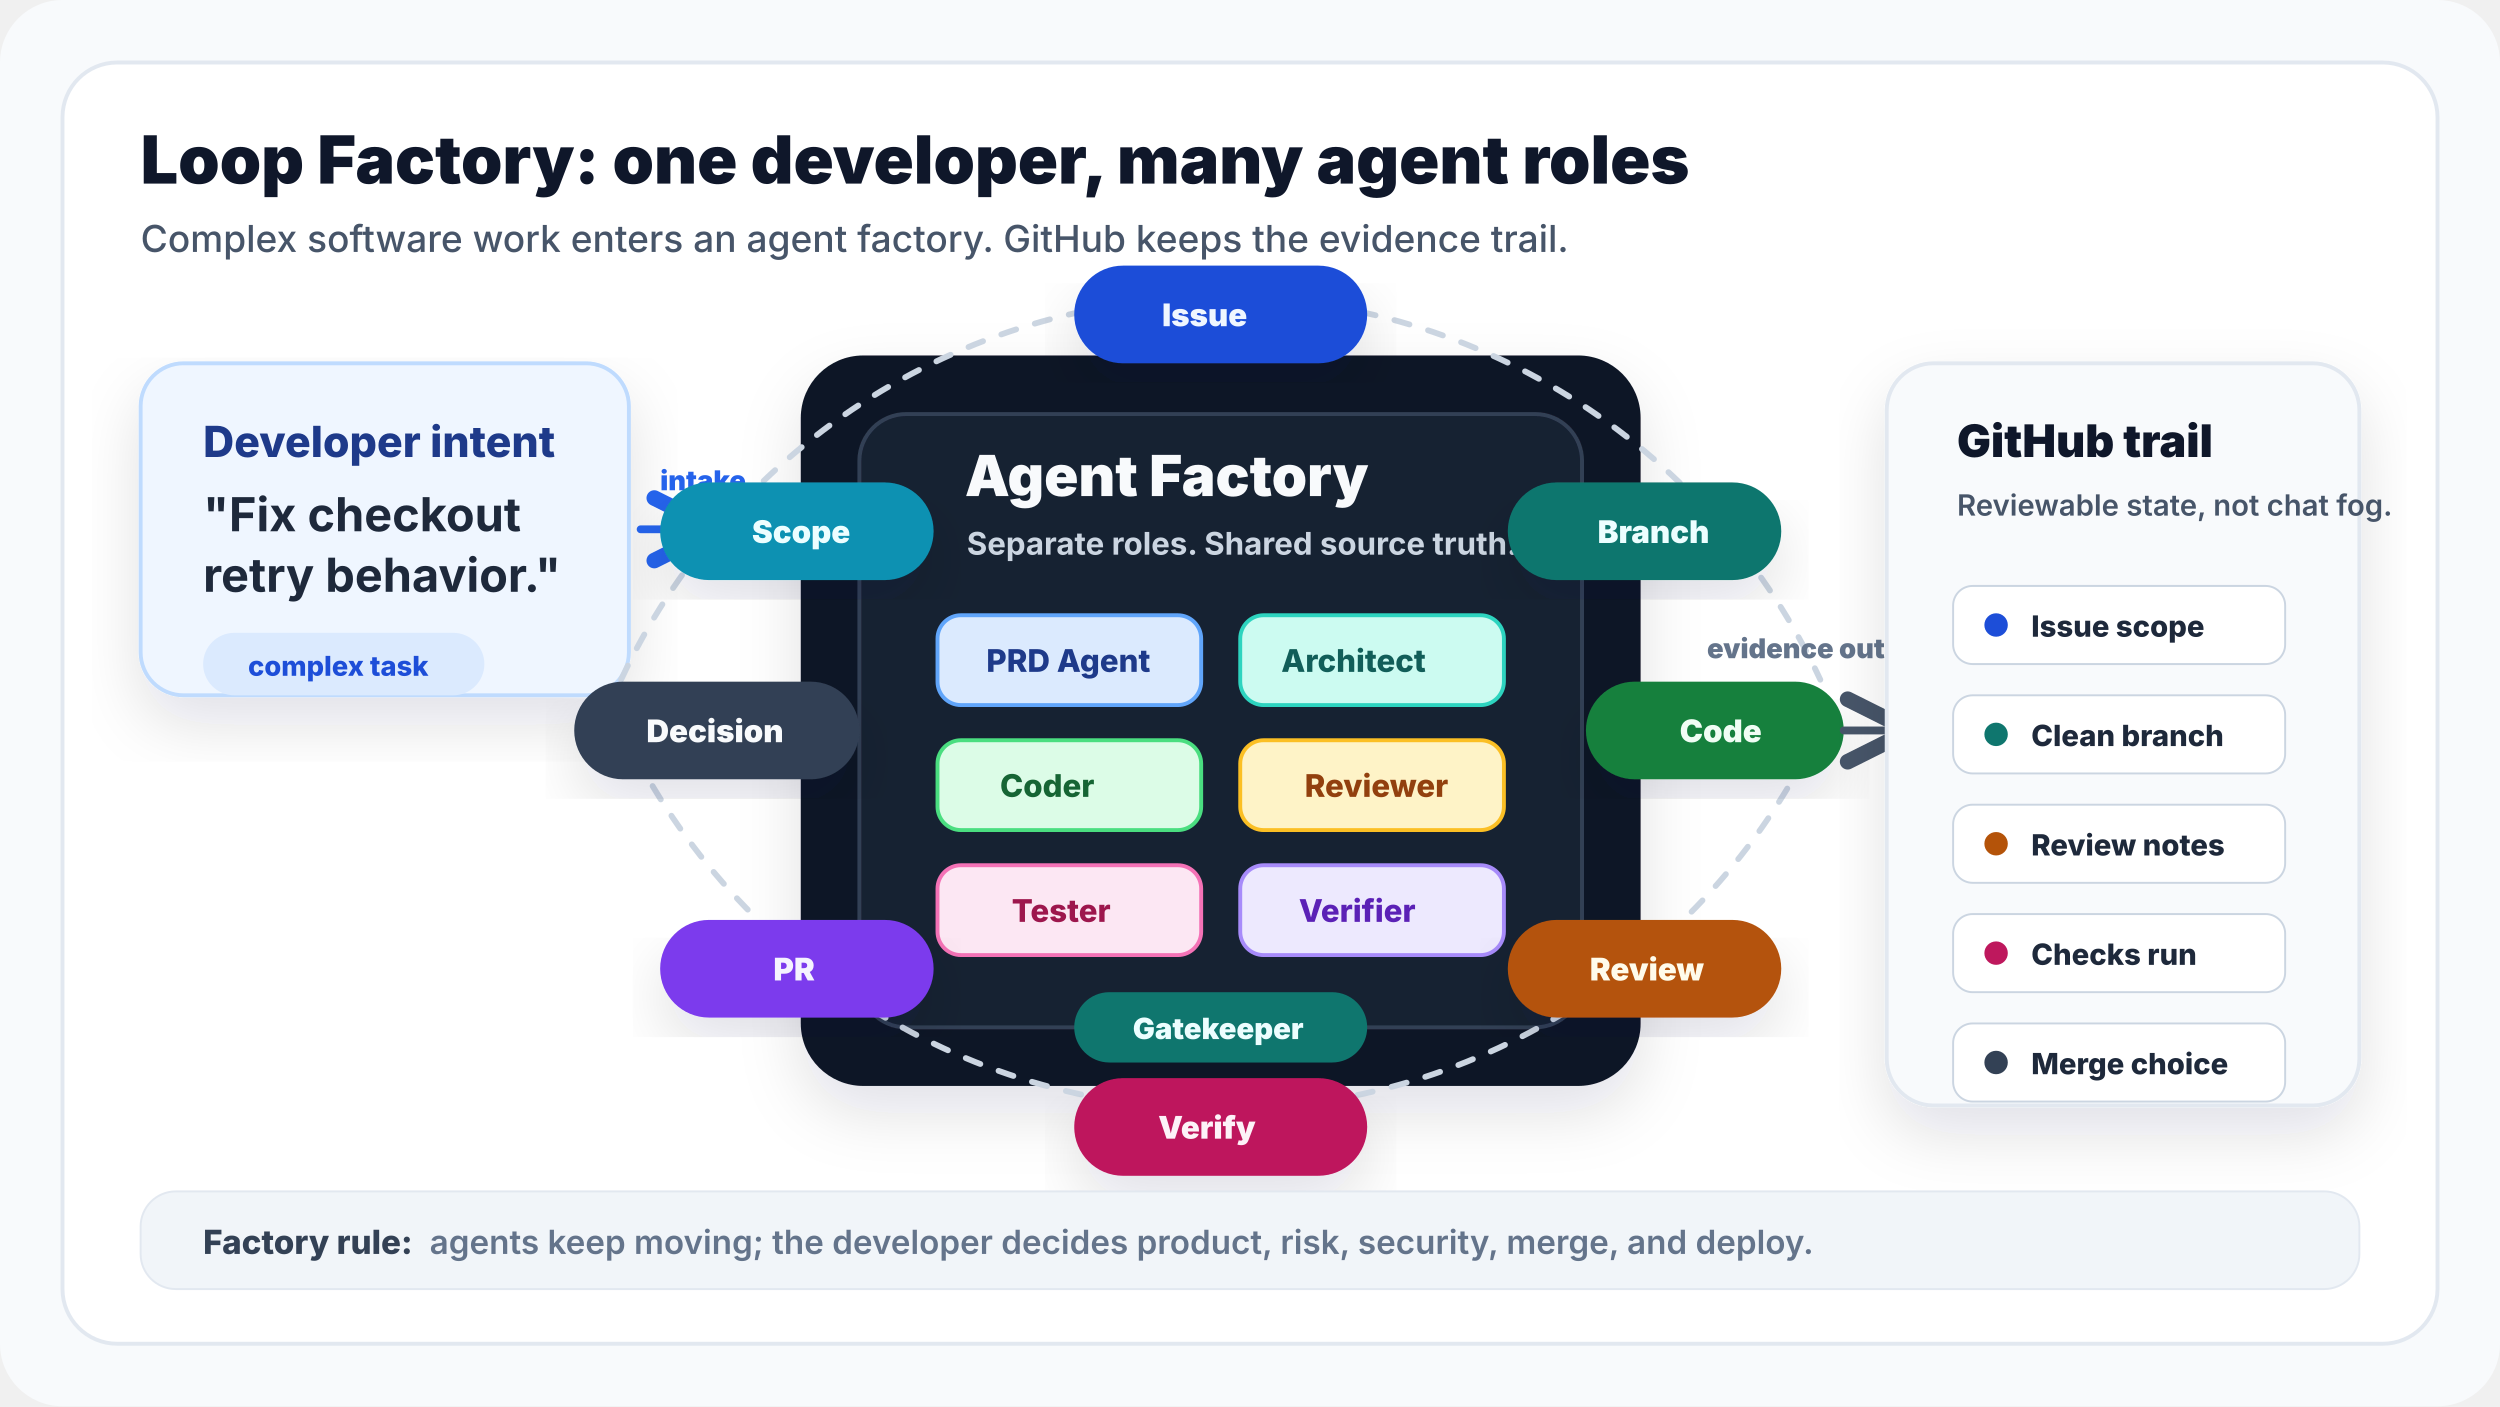
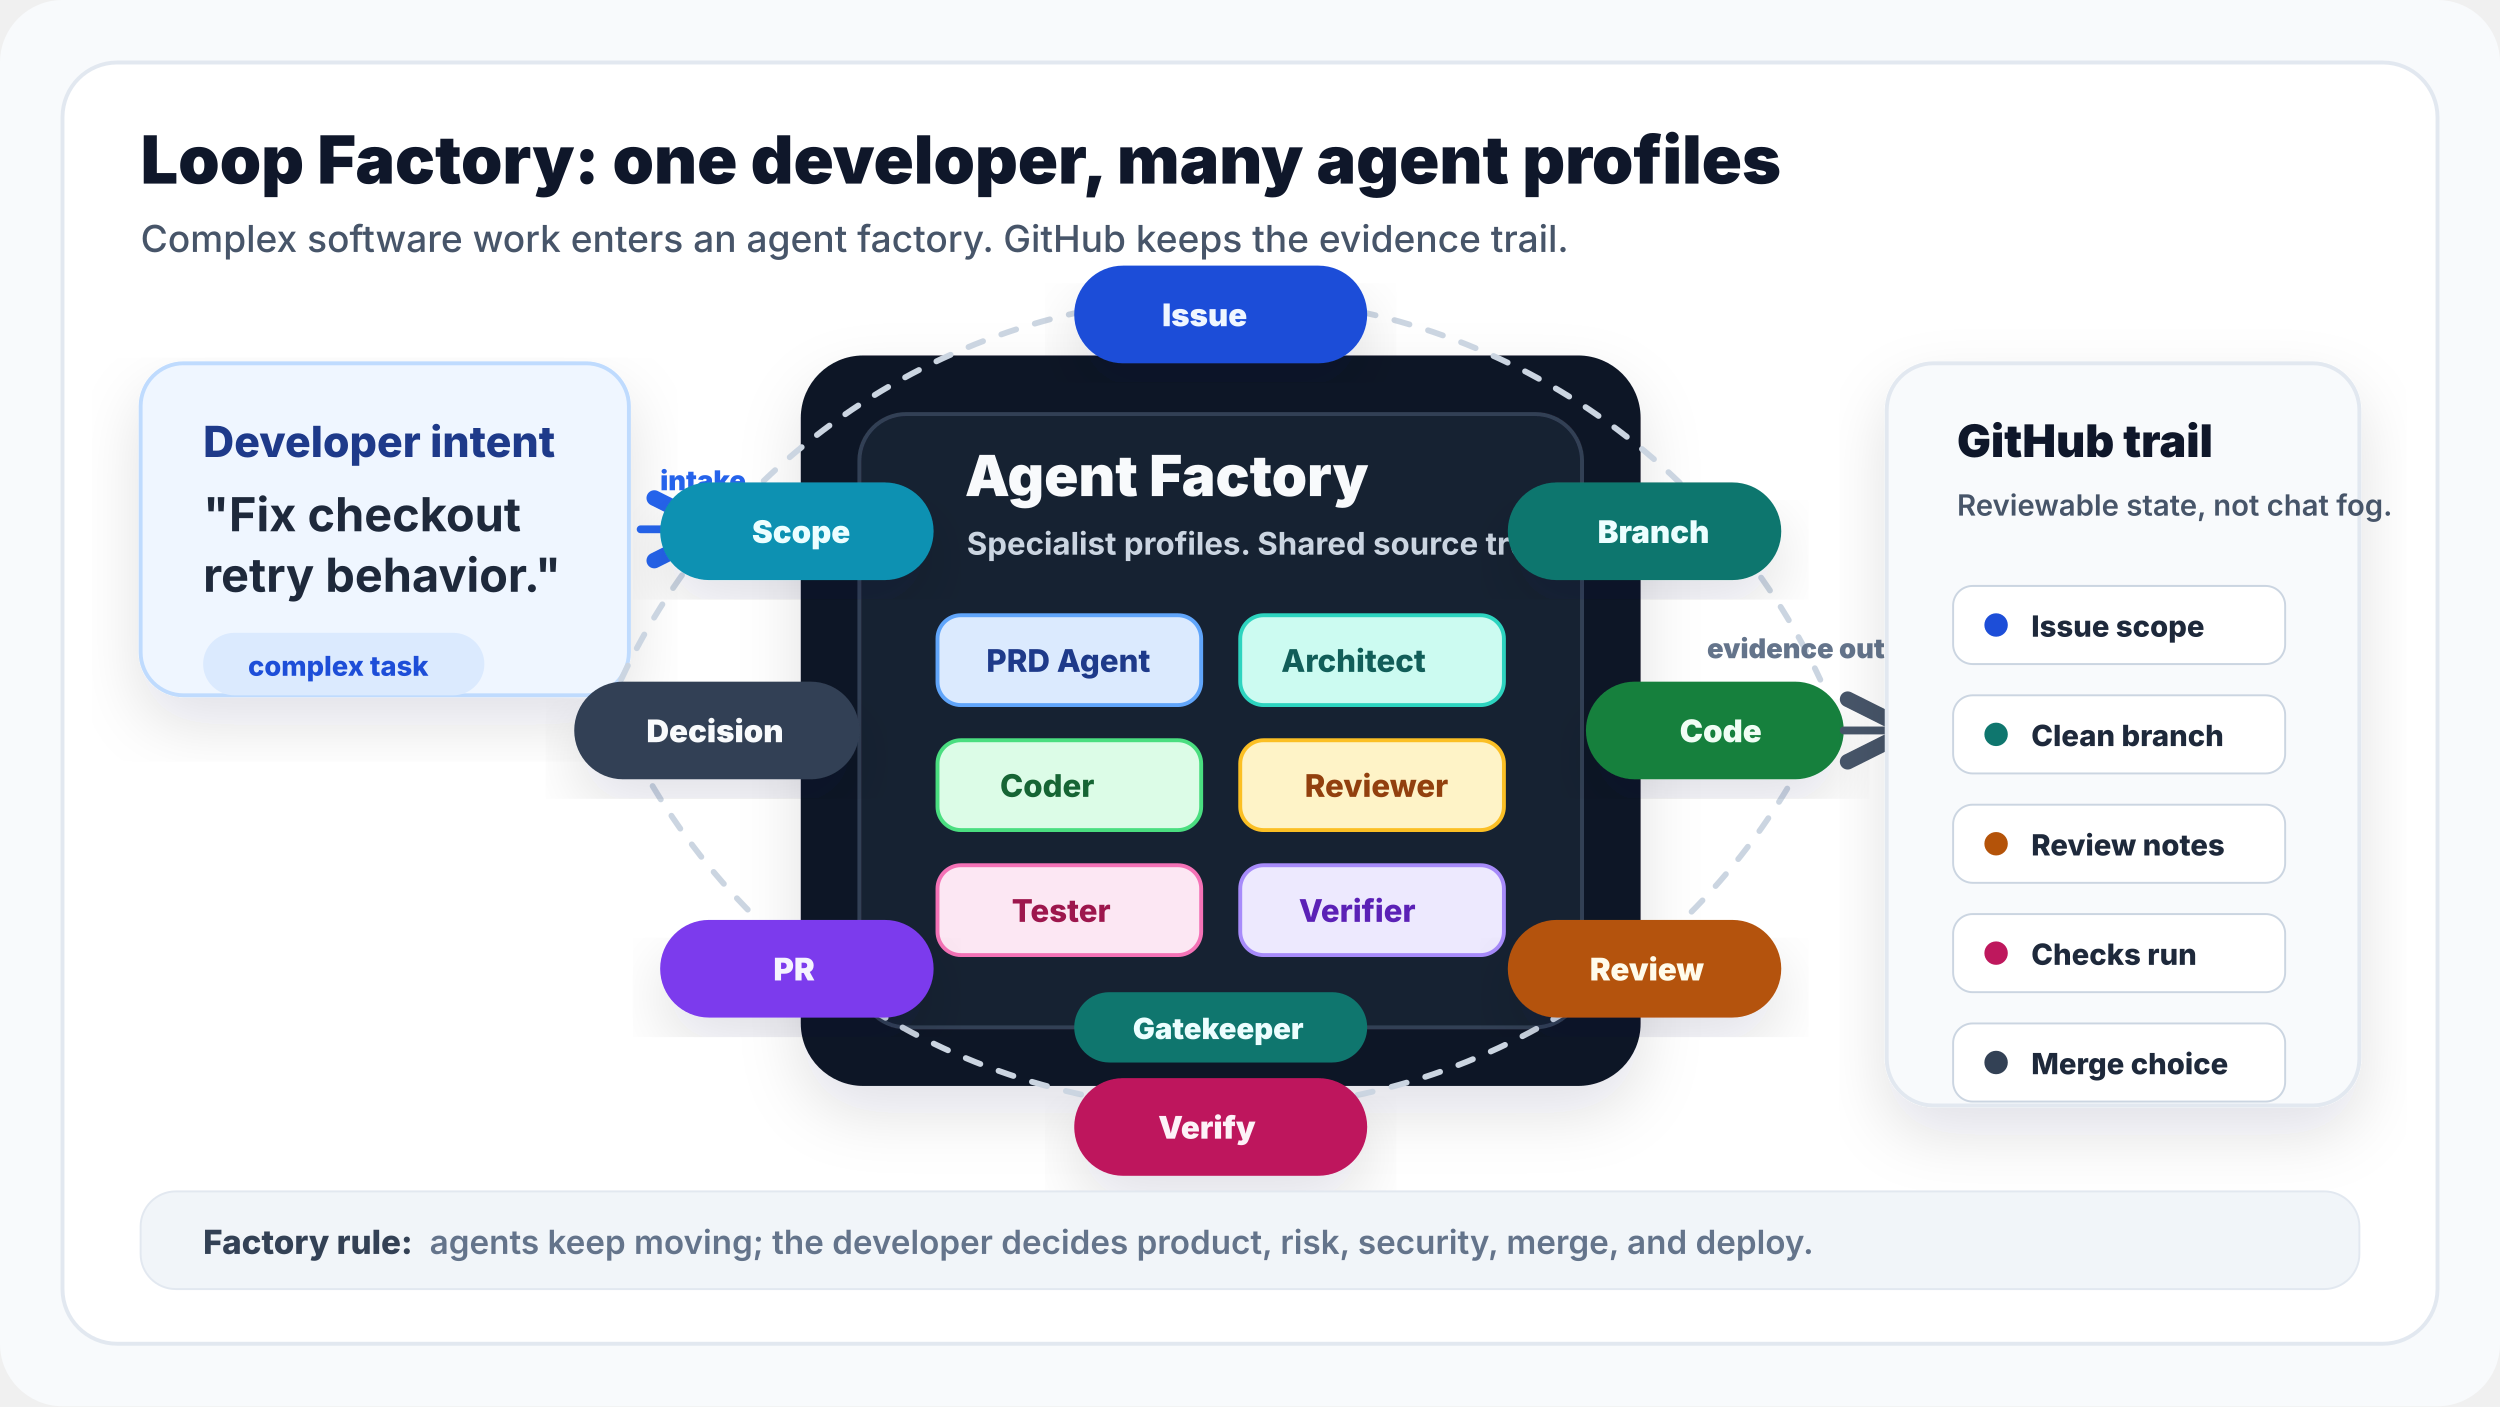
<svg xmlns="http://www.w3.org/2000/svg" width="1280" height="720" viewBox="0 0 1280 720" fill="none" role="img" aria-labelledby="title desc">
  <defs>
    <filter id="shadow" x="-10%" y="-10%" width="120%" height="130%" color-interpolation-filters="sRGB">
      <feDropShadow dx="0" dy="14" stdDeviation="16" flood-color="#0F172A" flood-opacity="0.12" />
    </filter>
    <marker id="arrow-blue" markerWidth="12" markerHeight="12" refX="9" refY="6" orient="auto" markerUnits="strokeWidth">
      <path d="M2 2L10 6L2 10" stroke="#2563EB" stroke-width="2" stroke-linecap="round" stroke-linejoin="round" />
    </marker>
    <marker id="arrow-slate" markerWidth="12" markerHeight="12" refX="9" refY="6" orient="auto" markerUnits="strokeWidth">
      <path d="M2 2L10 6L2 10" stroke="#475569" stroke-width="2" stroke-linecap="round" stroke-linejoin="round" />
    </marker>
  </defs>
  <rect width="1280" height="720" rx="32" fill="#F8FAFC" />
  <rect x="32" y="32" width="1216" height="656" rx="28" fill="#FFFFFF" stroke="#E2E8F0" stroke-width="2" />
  <g font-family="Inter, ui-sans-serif, system-ui, -apple-system, BlinkMacSystemFont, Segoe UI, sans-serif">
-     <text x="72" y="94" fill="#0F172A" font-size="34" font-weight="850">Loop Factory: one developer, many agent roles</text>
+     <text x="72" y="94" fill="#0F172A" font-size="34" font-weight="850">Loop Factory: one developer, many agent profiles</text>
    <text x="72" y="129" fill="#475569" font-size="19" font-weight="500">Complex software work enters an agent factory. GitHub keeps the evidence trail.</text>
    <g filter="url(#shadow)">
      <rect x="72" y="186" width="250" height="170" rx="22" fill="#EFF6FF" stroke="#BFDBFE" stroke-width="2" />
    </g>
    <text x="104" y="234" fill="#1E3A8A" font-size="22" font-weight="800">Developer intent</text>
    <text x="104" y="272" fill="#1E293B" font-size="24" font-weight="750">"Fix checkout</text>
    <text x="104" y="303" fill="#1E293B" font-size="24" font-weight="750">retry behavior."</text>
    <rect x="104" y="324" width="144" height="32" rx="16" fill="#DBEAFE" />
    <text x="127" y="346" fill="#1D4ED8" font-size="14" font-weight="800">complex task</text>
    <path d="M328 271H363" stroke="#2563EB" stroke-width="4" stroke-linecap="round" marker-end="url(#arrow-blue)" />
    <text x="338" y="251" fill="#2563EB" font-size="14" font-weight="850">intake</text>
    <g filter="url(#shadow)">
      <rect x="410" y="182" width="430" height="374" rx="32" fill="#111827" />
      <rect x="440" y="212" width="370" height="314" rx="24" fill="#172033" stroke="#334155" stroke-width="2" />
    </g>
    <text x="494" y="254" fill="#F8FAFC" font-size="29" font-weight="850">Agent Factory</text>
-     <text x="495" y="284" fill="#CBD5E1" font-size="16" font-weight="650">Separate roles. Shared source truth.</text>
+     <text x="495" y="284" fill="#CBD5E1" font-size="16" font-weight="650">Specialist profiles. Shared source truth.</text>
    <g>
      <rect x="480" y="315" width="135" height="46" rx="12" fill="#DBEAFE" stroke="#60A5FA" stroke-width="2" />
      <text x="505" y="344" fill="#1E3A8A" font-size="16" font-weight="800">PRD Agent</text>
      <rect x="635" y="315" width="135" height="46" rx="12" fill="#CCFBF1" stroke="#2DD4BF" stroke-width="2" />
      <text x="656" y="344" fill="#115E59" font-size="16" font-weight="800">Architect</text>
      <rect x="480" y="379" width="135" height="46" rx="12" fill="#DCFCE7" stroke="#4ADE80" stroke-width="2" />
      <text x="512" y="408" fill="#166534" font-size="16" font-weight="800">Coder</text>
      <rect x="635" y="379" width="135" height="46" rx="12" fill="#FEF3C7" stroke="#FBBF24" stroke-width="2" />
      <text x="668" y="408" fill="#92400E" font-size="16" font-weight="800">Reviewer</text>
      <rect x="480" y="443" width="135" height="46" rx="12" fill="#FCE7F3" stroke="#F472B6" stroke-width="2" />
      <text x="518" y="472" fill="#9D174D" font-size="16" font-weight="800">Tester</text>
      <rect x="635" y="443" width="135" height="46" rx="12" fill="#EDE9FE" stroke="#A78BFA" stroke-width="2" />
      <text x="665" y="472" fill="#5B21B6" font-size="16" font-weight="800">Verifier</text>
    </g>
    <rect x="550" y="508" width="150" height="36" rx="18" fill="#0F766E" />
    <text x="580" y="532" fill="#ECFEFF" font-size="15" font-weight="850">Gatekeeper</text>
    <path d="M625 152C760 152 878 232 932 348" stroke="#CBD5E1" stroke-width="3" stroke-linecap="round" stroke-dasharray="8 10" />
    <path d="M932 372C878 488 760 568 625 568" stroke="#CBD5E1" stroke-width="3" stroke-linecap="round" stroke-dasharray="8 10" />
    <path d="M625 568C490 568 372 488 318 372" stroke="#CBD5E1" stroke-width="3" stroke-linecap="round" stroke-dasharray="8 10" />
    <path d="M318 348C372 232 490 152 625 152" stroke="#CBD5E1" stroke-width="3" stroke-linecap="round" stroke-dasharray="8 10" />
    <g filter="url(#shadow)">
      <rect x="550" y="136" width="150" height="50" rx="25" fill="#1D4ED8" />
      <text x="595" y="167" fill="#EFF6FF" font-size="16" font-weight="850">Issue</text>
    </g>
    <g filter="url(#shadow)">
      <rect x="338" y="247" width="140" height="50" rx="25" fill="#0891B2" />
      <text x="385" y="278" fill="#ECFEFF" font-size="16" font-weight="850">Scope</text>
    </g>
    <g filter="url(#shadow)">
      <rect x="294" y="349" width="146" height="50" rx="25" fill="#334155" />
      <text x="331" y="380" fill="#F8FAFC" font-size="16" font-weight="850">Decision</text>
    </g>
    <g filter="url(#shadow)">
      <rect x="338" y="471" width="140" height="50" rx="25" fill="#7C3AED" />
      <text x="396" y="502" fill="#F5F3FF" font-size="16" font-weight="850">PR</text>
    </g>
    <g filter="url(#shadow)">
      <rect x="550" y="552" width="150" height="50" rx="25" fill="#BE185D" />
      <text x="593" y="583" fill="#FDF2F8" font-size="16" font-weight="850">Verify</text>
    </g>
    <g filter="url(#shadow)">
      <rect x="772" y="471" width="140" height="50" rx="25" fill="#B45309" />
      <text x="814" y="502" fill="#FFFBEB" font-size="16" font-weight="850">Review</text>
    </g>
    <g filter="url(#shadow)">
      <rect x="812" y="349" width="132" height="50" rx="25" fill="#15803D" />
      <text x="860" y="380" fill="#F0FDF4" font-size="16" font-weight="850">Code</text>
    </g>
    <g filter="url(#shadow)">
      <rect x="772" y="247" width="140" height="50" rx="25" fill="#0F766E" />
      <text x="818" y="278" fill="#ECFEFF" font-size="16" font-weight="850">Branch</text>
    </g>
    <path d="M944 374H974" stroke="#475569" stroke-width="4" stroke-linecap="round" marker-end="url(#arrow-slate)" />
    <text x="874" y="337" fill="#64748B" font-size="14" font-weight="850">evidence out</text>
    <g filter="url(#shadow)">
      <rect x="966" y="186" width="242" height="380" rx="24" fill="#F8FAFC" stroke="#E2E8F0" stroke-width="2" />
    </g>
    <text x="1002" y="234" fill="#0F172A" font-size="23" font-weight="850">GitHub trail</text>
    <text x="1002" y="264" fill="#475569" font-size="15" font-weight="600">Reviewable state, not chat fog.</text>
    <g>
      <rect x="1000" y="300" width="170" height="40" rx="10" fill="#FFFFFF" stroke="#CBD5E1" />
      <circle cx="1022" cy="320" r="6" fill="#1D4ED8" />
      <text x="1040" y="326" fill="#1E293B" font-size="15" font-weight="800">Issue scope</text>
      <rect x="1000" y="356" width="170" height="40" rx="10" fill="#FFFFFF" stroke="#CBD5E1" />
      <circle cx="1022" cy="376" r="6" fill="#0F766E" />
      <text x="1040" y="382" fill="#1E293B" font-size="15" font-weight="800">Clean branch</text>
      <rect x="1000" y="412" width="170" height="40" rx="10" fill="#FFFFFF" stroke="#CBD5E1" />
      <circle cx="1022" cy="432" r="6" fill="#B45309" />
      <text x="1040" y="438" fill="#1E293B" font-size="15" font-weight="800">Review notes</text>
      <rect x="1000" y="468" width="170" height="40" rx="10" fill="#FFFFFF" stroke="#CBD5E1" />
      <circle cx="1022" cy="488" r="6" fill="#BE185D" />
      <text x="1040" y="494" fill="#1E293B" font-size="15" font-weight="800">Checks run</text>
      <rect x="1000" y="524" width="170" height="40" rx="10" fill="#FFFFFF" stroke="#CBD5E1" />
      <circle cx="1022" cy="544" r="6" fill="#334155" />
      <text x="1040" y="550" fill="#1E293B" font-size="15" font-weight="800">Merge choice</text>
    </g>
    <rect x="72" y="610" width="1136" height="50" rx="18" fill="#F1F5F9" stroke="#E2E8F0" />
    <text x="104" y="642" fill="#334155" font-size="17" font-weight="800">Factory rule:</text>
    <text x="220" y="642" fill="#64748B" font-size="17" font-weight="600">agents keep moving; the developer decides product, risk, security, merge, and deploy.</text>
  </g>
</svg>
